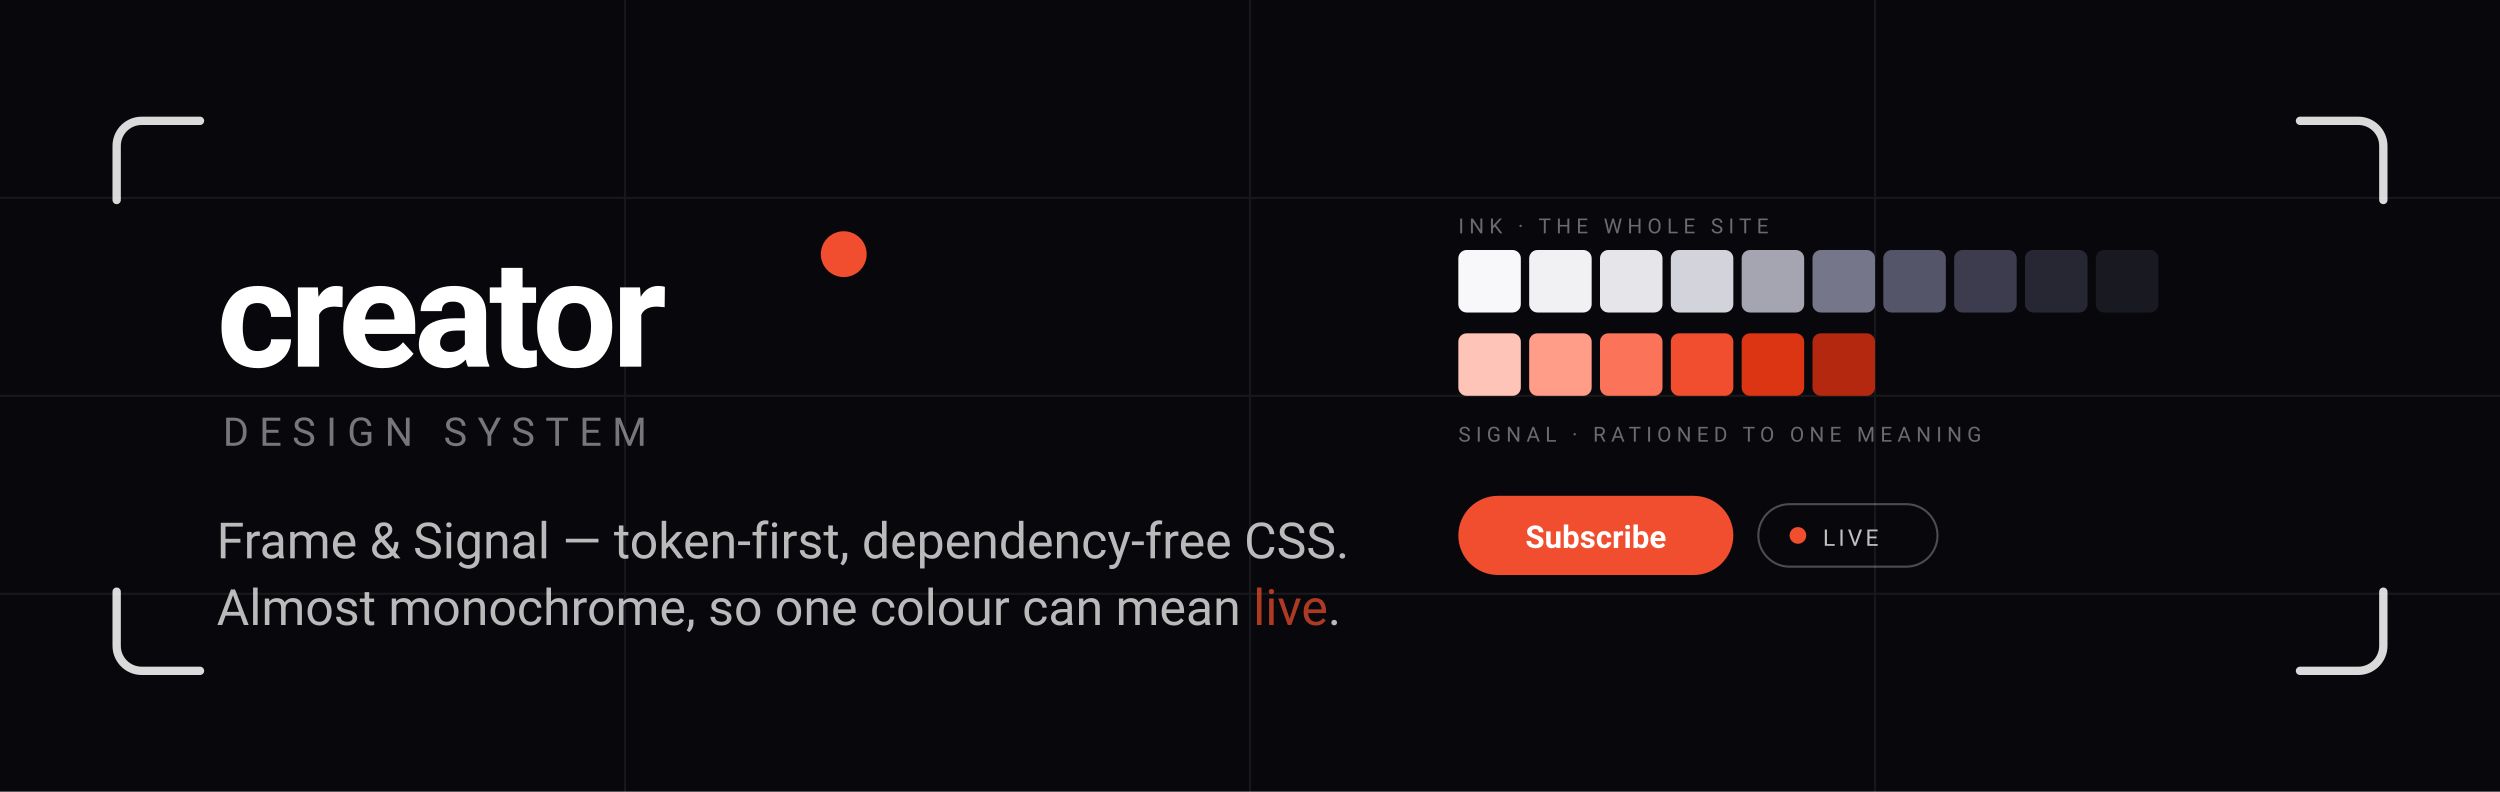
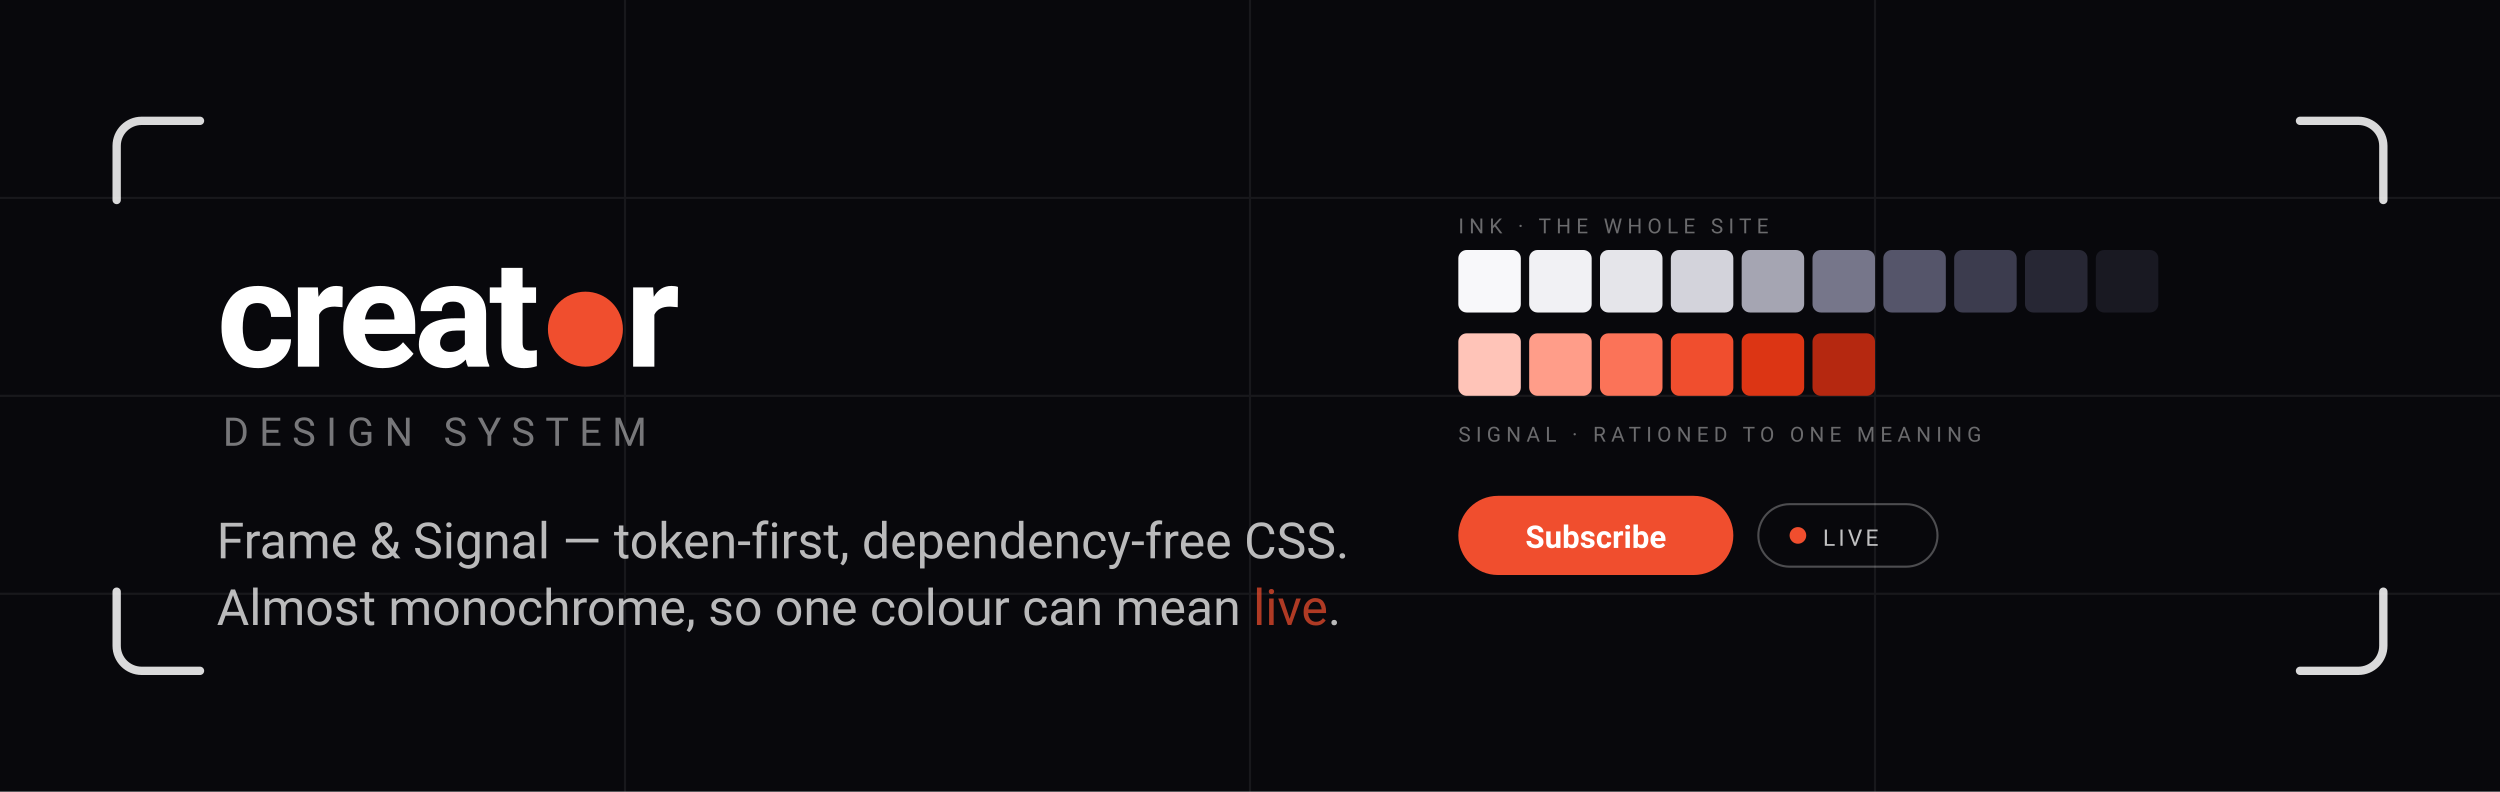
<svg xmlns="http://www.w3.org/2000/svg" width="1200" height="380" viewBox="0 0 1200 380" role="img">
  <style>
    .bg      { fill: #fff; }
    .surface { fill: #f8f8fa; }
    .hair    { stroke: #e5e5ea; fill: none; stroke-width: 1; }
    .hair2   { stroke: #f1f1f4; fill: none; stroke-width: 1; }
    .ink     { fill: #191922; }
    .sub     { fill: #76768a; }
    .faint   { fill: #a5a5b2; }
    .fill-surface { fill: #f8f8fa; }
    .fill-line    { fill: #e5e5ea; }
    .accent  { fill: #f04e2e; }
    .on-accent { fill: #fff; }
    text { font-family: system-ui,-apple-system,'Segoe UI',Roboto,sans-serif; }
    .mono { font-family: ui-monospace,SFMono-Regular,Menlo,Consolas,monospace; }
    .slate { font-family: ui-monospace,SFMono-Regular,Menlo,Consolas,monospace; letter-spacing: 2.5px; }
    @media (prefers-color-scheme: dark) {
      .bg      { fill: #08080c; }
      .surface { fill: #101017; }
      .hair    { stroke: #2a2a35; }
      .hair2   { stroke: #1c1c26; }
      .ink     { fill: #f8f8fa; }
      .sub     { fill: #a5a5b2; }
      .faint   { fill: #76768a; }
      .fill-surface { fill: #16161f; }
      .fill-line    { fill: #2a2a35; }
    }
  </style>
  <rect width="1200" height="380" class="bg" />
  <rect width="1200" height="380" fill="#08080c" />
  <g stroke="#ffffff" stroke-opacity="0.07" stroke-width="1">
    <path d="M0 95h1200M0 190h1200M0 285h1200M300 0v380M600 0v380M900 0v380" />
  </g>
  <g fill="none" stroke="#ffffff" stroke-opacity="0.85" stroke-width="4" stroke-linecap="round">
    <path d="M56 96V70a12 12 0 0 1 12-12h28M1144 96V70a12 12 0 0 0-12-12h-28M56 284v26a12 12 0 0 0 12 12h28M1144 284v26a12 12 0 0 1-12 12h-28" />
  </g>
-   <text x="104" y="176" font-family="system-ui,-apple-system,'Segoe UI',Roboto,sans-serif" font-size="72" font-weight="700" fill="#fff" letter-spacing="-2.5">creator</text>
-   <circle cx="405" cy="122" r="11" fill="#f04e2e" />
+   <text x="104" y="176" font-family="system-ui,-apple-system,'Segoe UI',Roboto,sans-serif" font-size="72" font-weight="700" fill="#fff" letter-spacing="-2.5">creat</text>
+   <circle cx="281" cy="158" r="18" fill="#f04e2e" />
+   <text x="300" y="176" font-family="system-ui,-apple-system,'Segoe UI',Roboto,sans-serif" font-size="72" font-weight="700" fill="#fff" letter-spacing="-2.5">r</text>
  <text x="107" y="214" font-family="ui-monospace,SFMono-Regular,Menlo,Consolas,monospace" font-size="19" fill="#ffffff" fill-opacity="0.45" letter-spacing="5">DESIGN SYSTEM</text>
  <text x="104" y="268" font-family="system-ui,-apple-system,'Segoe UI',Roboto,sans-serif" font-size="24" fill="#ffffff" fill-opacity="0.72">Frame &amp; Signal — token-first, dependency-free CSS.</text>
  <text x="104" y="300" font-family="system-ui,-apple-system,'Segoe UI',Roboto,sans-serif" font-size="24" fill="#ffffff" fill-opacity="0.72">Almost monochrome, so one colour can mean <tspan fill="#f04e2e">live</tspan>.</text>
  <rect x="700" y="120" width="30" height="30" rx="4" fill="#f8f8fa" />
  <rect x="734" y="120" width="30" height="30" rx="4" fill="#f1f1f4" />
  <rect x="768" y="120" width="30" height="30" rx="4" fill="#e5e5ea" />
  <rect x="802" y="120" width="30" height="30" rx="4" fill="#d3d3db" />
  <rect x="836" y="120" width="30" height="30" rx="4" fill="#a5a5b2" />
  <rect x="870" y="120" width="30" height="30" rx="4" fill="#76768a" />
  <rect x="904" y="120" width="30" height="30" rx="4" fill="#55556a" />
  <rect x="938" y="120" width="30" height="30" rx="4" fill="#3c3c4e" />
  <rect x="972" y="120" width="30" height="30" rx="4" fill="#272734" />
  <rect x="1006" y="120" width="30" height="30" rx="4" fill="#191922" />
  <rect x="700" y="160" width="30" height="30" rx="4" fill="#ffc4b8" />
  <rect x="734" y="160" width="30" height="30" rx="4" fill="#ff9d89" />
  <rect x="768" y="160" width="30" height="30" rx="4" fill="#fb7358" />
  <rect x="802" y="160" width="30" height="30" rx="4" fill="#f04e2e" />
  <rect x="836" y="160" width="30" height="30" rx="4" fill="#dc3514" />
  <rect x="870" y="160" width="30" height="30" rx="4" fill="#b52810" />
  <text x="700" y="112" font-family="ui-monospace,SFMono-Regular,Menlo,Consolas,monospace" font-size="10" fill="#ffffff" fill-opacity="0.4" letter-spacing="2.5">INK · THE WHOLE SITE</text>
  <text x="700" y="212" font-family="ui-monospace,SFMono-Regular,Menlo,Consolas,monospace" font-size="10" fill="#ffffff" fill-opacity="0.4" letter-spacing="2.5">SIGNAL · RATIONED TO ONE MEANING</text>
  <rect x="700" y="238" width="132" height="38" rx="19" fill="#f04e2e" />
  <text x="766" y="263" font-family="system-ui,-apple-system,'Segoe UI',Roboto,sans-serif" font-size="15" font-weight="600" fill="#fff" text-anchor="middle">Subscribe</text>
  <rect x="844" y="242" width="86" height="30" rx="15" fill="none" stroke="#ffffff" stroke-opacity="0.28" />
  <circle cx="863" cy="257" r="4" fill="#f04e2e" />
  <text x="875" y="262" font-family="ui-monospace,SFMono-Regular,Menlo,Consolas,monospace" font-size="11" fill="#ffffff" fill-opacity="0.75" letter-spacing="1.5">LIVE</text>
</svg>
